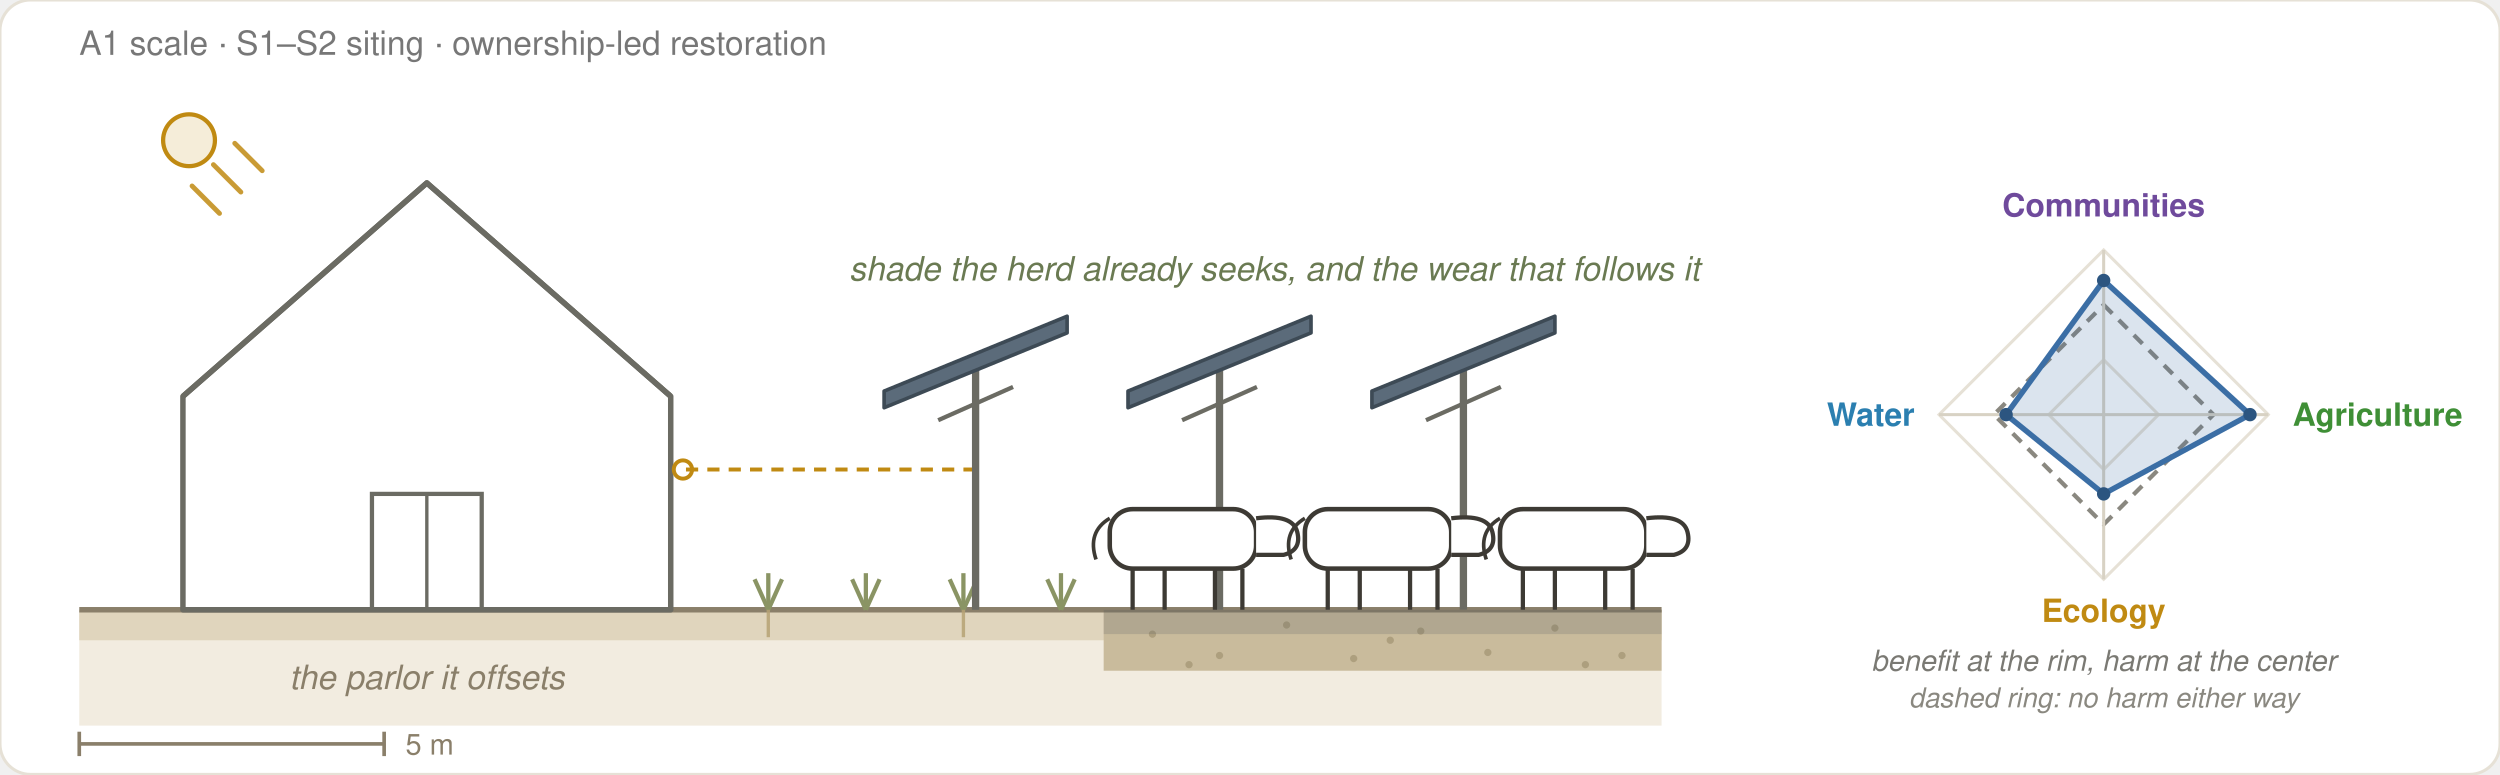
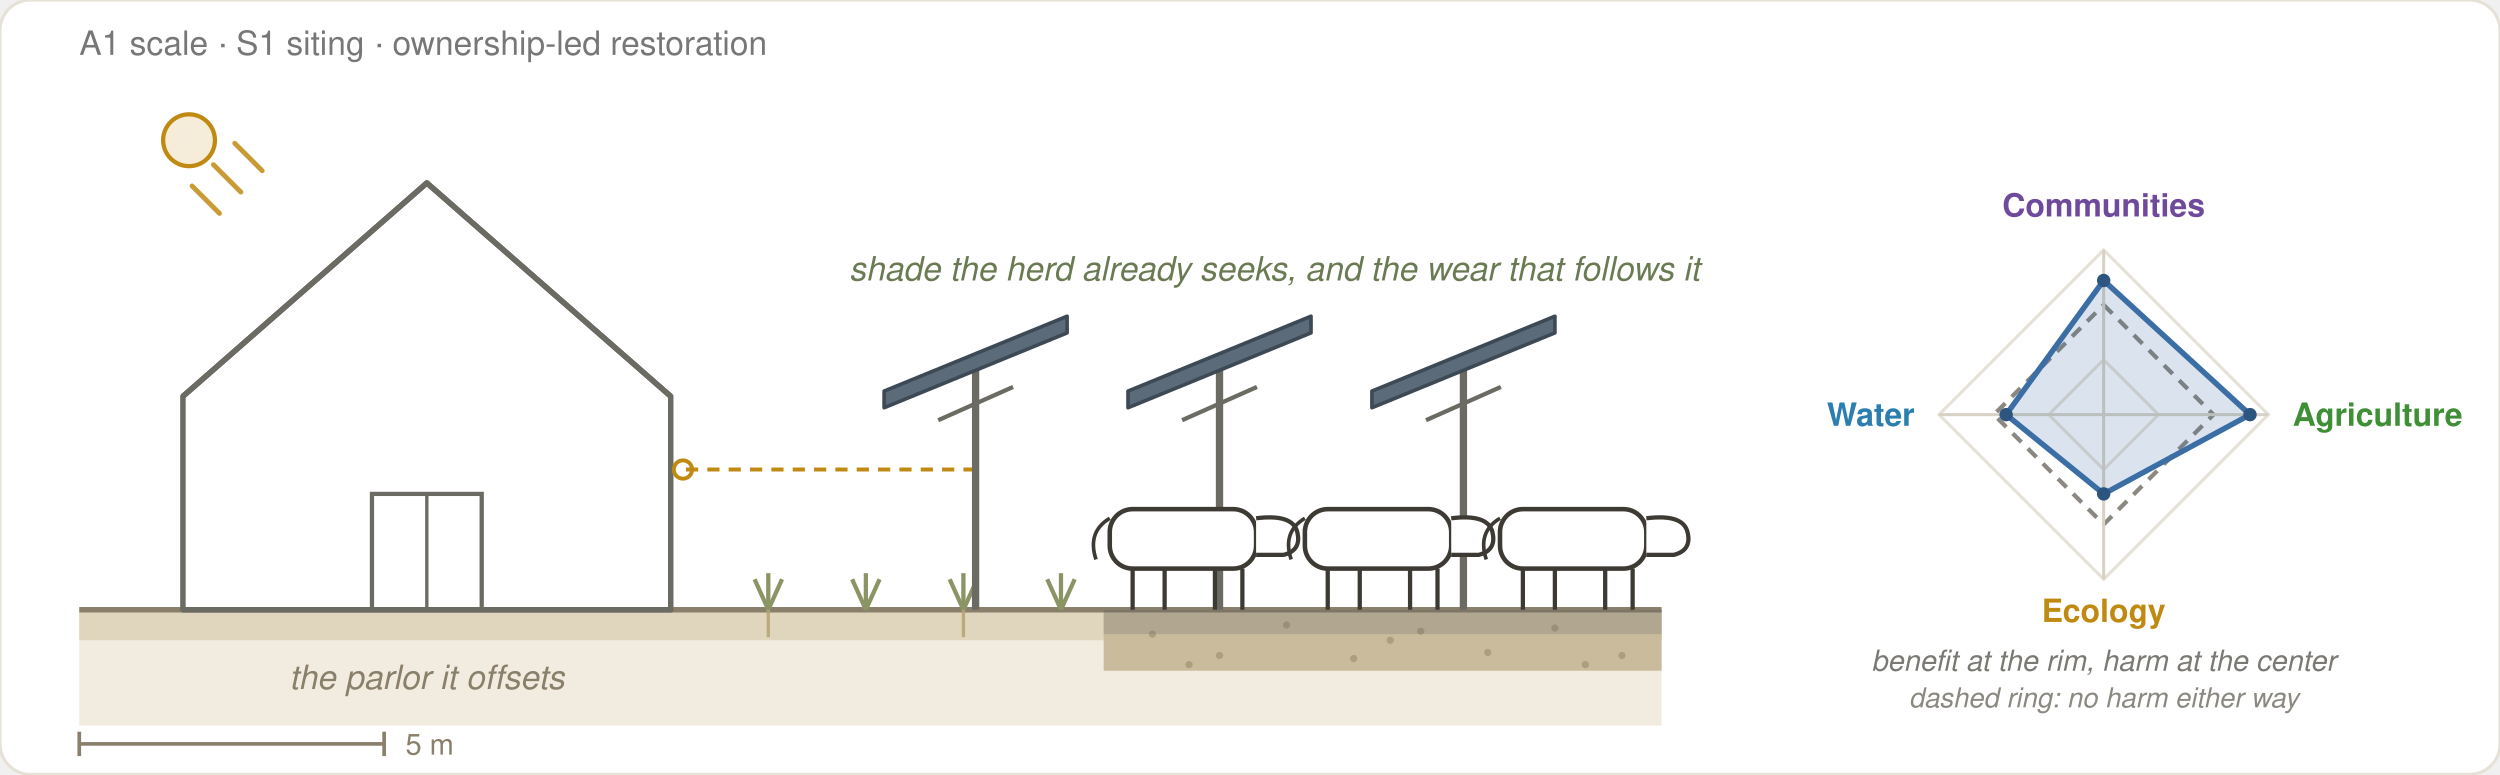
<svg xmlns="http://www.w3.org/2000/svg" viewBox="0 14 820 254" width="820" height="254" font-family="Helvetica, Arial, sans-serif" role="img">
  <defs>
    <g id="module">
      <line x1="-9" y1="16" x2="9" y2="8" stroke="#6b6b63" stroke-width="1.4" vector-effect="non-scaling-stroke" />
      <polygon points="-22,9 22,-9 22,-5 -22,13" fill="#5b6b7a" stroke="#3d4a55" stroke-width="1.2" stroke-linejoin="round" vector-effect="non-scaling-stroke" />
    </g>
    <g id="cow">
      <rect x="-16" y="-22" width="32" height="13" rx="5" fill="#ffffff" stroke="#3d3a34" stroke-width="1.5" vector-effect="non-scaling-stroke" />
      <path d="M16,-20 q8,-1 9,3 q1,4 -3,5 l-6,0" fill="#ffffff" stroke="#3d3a34" stroke-width="1.4" vector-effect="non-scaling-stroke" />
      <line x1="-11" y1="-9" x2="-11" y2="0" stroke="#3d3a34" stroke-width="1.4" vector-effect="non-scaling-stroke" />
      <line x1="-4" y1="-9" x2="-4" y2="0" stroke="#3d3a34" stroke-width="1.4" vector-effect="non-scaling-stroke" />
      <line x1="7" y1="-9" x2="7" y2="0" stroke="#3d3a34" stroke-width="1.4" vector-effect="non-scaling-stroke" />
      <line x1="13" y1="-9" x2="13" y2="0" stroke="#3d3a34" stroke-width="1.4" vector-effect="non-scaling-stroke" />
      <path d="M-16,-20 q-5,3 -3,9" fill="none" stroke="#3d3a34" stroke-width="1.2" vector-effect="non-scaling-stroke" />
    </g>
    <g id="tuft">
      <line x1="0" y1="0" x2="-4.5" y2="-10" stroke="#8a9464" stroke-width="1.4" />
      <line x1="0" y1="0" x2="0" y2="-12" stroke="#8a9464" stroke-width="1.4" />
      <line x1="0" y1="0" x2="4.5" y2="-10" stroke="#8a9464" stroke-width="1.4" />
    </g>
    <clipPath id="soilclipB">
      <path d="M26,214 L545,214 L545,252 L26,252 Z" />
    </clipPath>
  </defs>
  <rect y="14" width="820" height="254" rx="10" fill="#ffffff" stroke="#e6e1d6" />
-   <text x="26" y="32" fill="#777" font-size="11">A1 scale · S1–S2 siting · ownership-led restoration</text>
+   <text x="26" y="32" fill="#777" font-size="11">A1 scale · S1 siting · ownership-led restoration</text>
  <g stroke="#c08a12" stroke-linecap="round">
    <circle cx="62" cy="60" r="8.5" fill="#c08a12" fill-opacity="0.16" stroke-width="1.4" />
    <g stroke-width="1.6" opacity="0.85">
      <line x1="63" y1="75" x2="72" y2="84" />
      <line x1="70" y1="68" x2="79" y2="77" />
      <line x1="77" y1="61" x2="86" y2="70" />
    </g>
  </g>
  <path d="M26,214 L545,214 L545,252 L26,252 Z" fill="#f2ece0" />
  <g clip-path="url(#soilclipB)">
    <path d="M26,214 L545,214 L545,224 L26,224 Z" fill="#e0d5bd" />
    <path d="M362,214 L545,214 L545,234 L362,234 Z" fill="#c9bb9c" />
    <g fill="#a89a79" opacity="0.85">
      <circle cx="378" cy="222" r="1.2" />
      <circle cx="400" cy="229" r="1.2" />
      <circle cx="422" cy="219" r="1.2" />
      <circle cx="444" cy="230" r="1.2" />
      <circle cx="466" cy="221" r="1.2" />
      <circle cx="488" cy="228" r="1.2" />
      <circle cx="510" cy="220" r="1.2" />
      <circle cx="532" cy="229" r="1.2" />
      <circle cx="390" cy="232" r="1.2" />
      <circle cx="456" cy="224" r="1.2" />
      <circle cx="520" cy="232" r="1.2" />
    </g>
  </g>
  <path d="M26,214 L545,214" fill="none" stroke="#8a7f6a" stroke-width="1.8" />
  <polygon points="60,214 60,144 140,74 220,144 220,214" fill="#ffffff" stroke="#6b6b63" stroke-width="1.8" stroke-linejoin="round" />
  <path d="M60,144 L140,74 L220,144" fill="none" stroke="#6b6b63" stroke-width="1.8" stroke-linejoin="round" />
  <rect x="122" y="176" width="36" height="38" fill="none" stroke="#6b6b63" stroke-width="1.4" />
  <line x1="140" y1="176" x2="140" y2="214" stroke="#6b6b63" stroke-width="1.1" />
  <path d="M320,168 L240,168 L224,168" fill="none" stroke="#c08a12" stroke-width="1.3" stroke-dasharray="4 3" />
  <circle cx="224" cy="168" r="3" fill="none" stroke="#c08a12" stroke-width="1.3" />
  <g fill="#3d4a55" opacity="0.17">
    <path d="M362,214 L545,214 L545,222 L362,222 Z" />
  </g>
  <g>
    <use href="#tuft" x="252" y="214" />
    <use href="#tuft" x="284" y="214" />
    <use href="#tuft" x="316" y="214" />
    <use href="#tuft" x="348" y="214" />
  </g>
  <g stroke="#b6a274" stroke-width="1.1" opacity="0.85">
    <path d="M252,214 v9" />
    <path d="M316,214 v9" />
  </g>
  <line x1="320" y1="214" x2="320" y2="130" stroke="#6b6b63" stroke-width="2.4" />
  <use href="#module" transform="translate(320,130) scale(1.364)" />
  <line x1="400" y1="214" x2="400" y2="130" stroke="#6b6b63" stroke-width="2.4" />
  <use href="#module" transform="translate(400,130) scale(1.364)" />
  <line x1="480" y1="214" x2="480" y2="130" stroke="#6b6b63" stroke-width="2.4" />
  <use href="#module" transform="translate(480,130) scale(1.364)" />
  <use href="#cow" transform="translate(388,214) scale(1.5)" />
  <use href="#cow" transform="translate(452,214) scale(1.5)" />
  <use href="#cow" transform="translate(516,214) scale(1.5)" />
  <text x="140" y="240" fill="#8a7f6a" font-size="11" font-style="italic" text-anchor="middle">the parlor it offsets</text>
  <text x="418" y="106" fill="#6a7a52" font-size="11" font-style="italic" text-anchor="middle">shade the herd already seeks, and the wear that follows it</text>
  <g stroke="#8a7f6a" stroke-width="1.2" fill="none">
    <path d="M26,258 h100" />
    <path d="M26,254 v8" />
    <path d="M126,254 v8" />
  </g>
  <text x="133" y="261.5" fill="#8a7f6a" font-size="9.5">5 m</text>
  <polygon points="690,132 708,150 690,168 672,150" fill="none" stroke="#e6e1d6" stroke-width="1" />
  <polygon points="690,114 726,150 690,186 654,150" fill="none" stroke="#8a8880" stroke-width="1.4" stroke-dasharray="4 3" />
  <polygon points="690,96 744,150 690,204 636,150" fill="none" stroke="#e6e1d6" stroke-width="1" />
  <line x1="690" y1="150" x2="690" y2="96" stroke="#d8d2c4" stroke-width="1" />
  <line x1="690" y1="150" x2="744" y2="150" stroke="#d8d2c4" stroke-width="1" />
  <line x1="690" y1="150" x2="690" y2="204" stroke="#d8d2c4" stroke-width="1" />
  <line x1="690" y1="150" x2="636" y2="150" stroke="#d8d2c4" stroke-width="1" />
  <text x="690" y="85" fill="#6f4a9c" font-size="10.5" font-weight="600" text-anchor="middle">Communities</text>
  <text x="752" y="150" fill="#3f8f36" font-size="10.5" font-weight="600" text-anchor="start" dominant-baseline="middle">Agriculture</text>
  <text x="690" y="218" fill="#c08a12" font-size="10.5" font-weight="600" text-anchor="middle">Ecology</text>
  <text x="628" y="150" fill="#2b7fb0" font-size="10.5" font-weight="600" text-anchor="end" dominant-baseline="middle">Water</text>
  <polygon points="690,106 738,150 690,176 658,150" fill="#3b6ea5" fill-opacity="0.18" stroke="#3b6ea5" stroke-width="1.8" />
  <circle cx="690" cy="106" r="2.2" fill="#2c5580" />
  <circle cx="738" cy="150" r="2.2" fill="#2c5580" />
  <circle cx="690" cy="176" r="2.2" fill="#2c5580" />
  <circle cx="658" cy="150" r="2.2" fill="#2c5580" />
  <text x="690" y="234" fill="#7a7973" font-size="9.5" font-style="italic" text-anchor="middle">benefit at the rim, harm at the center</text>
  <text x="690" y="246" fill="#8a8880" font-size="9" font-style="italic" text-anchor="middle">dashed ring: no harm either way</text>
</svg>
